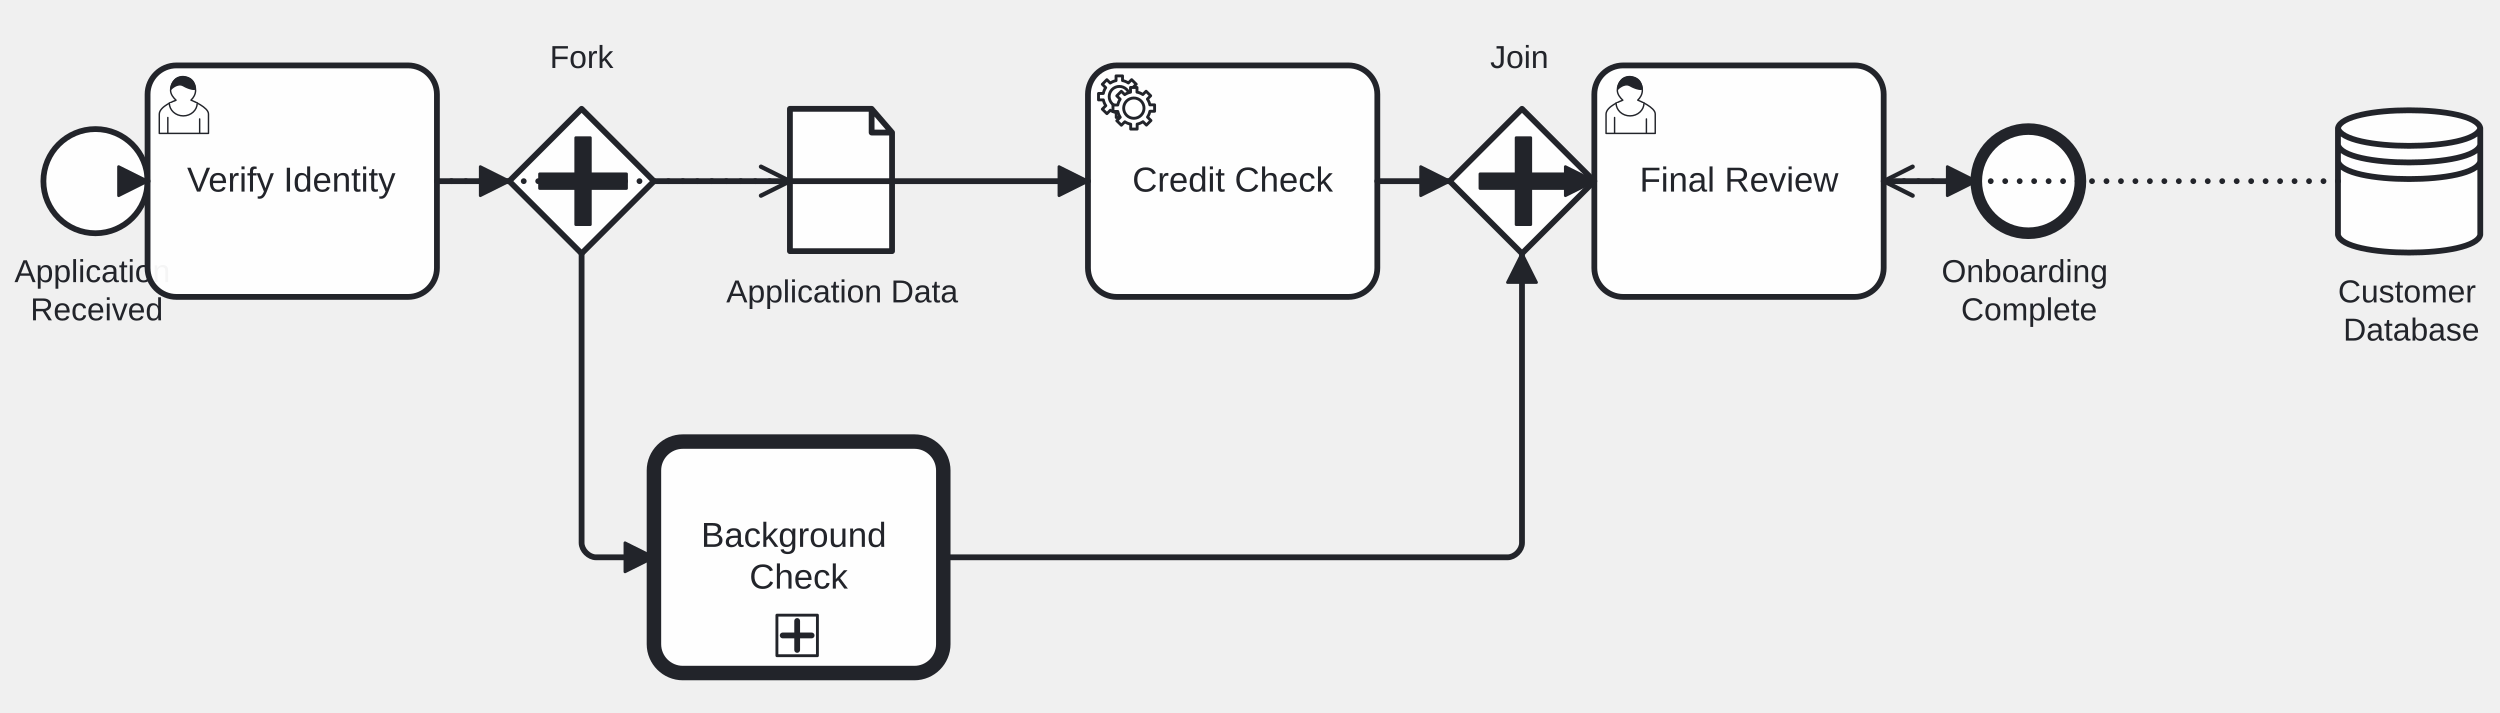
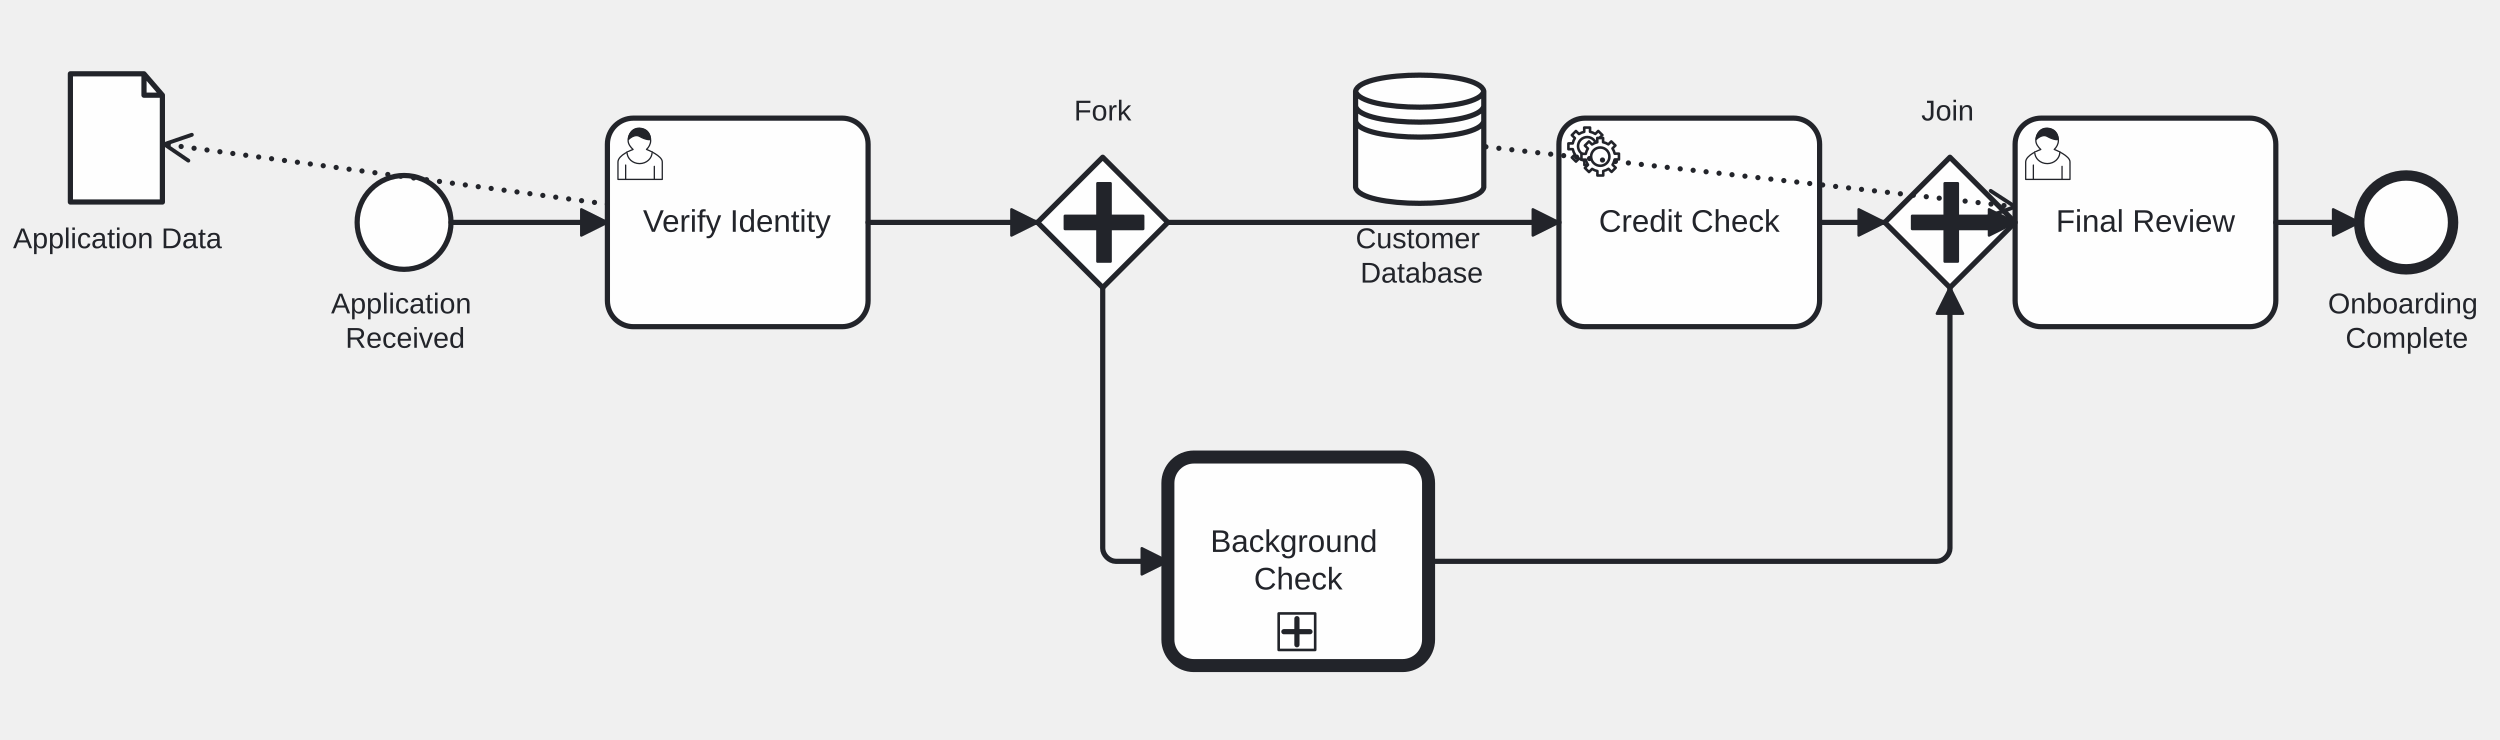
- <svg xmlns="http://www.w3.org/2000/svg" width="965" height="275" viewBox="67 46 864 229" version="1.1">
-   <g class="djs-group">
-     <g class="djs-element djs-shape" data-element-id="StartEvent_ApplicationReceived" style="display: block;" transform="translate(82, 82)">
+ <svg xmlns="http://www.w3.org/2000/svg" width="1038" height="307" viewBox="55 70 959 237" version="1.1">
+   <g class="djs-group">
+     <g class="djs-element djs-shape" data-element-id="StartEvent_ApplicationReceived" style="display: block;" transform="translate(192, 114)">
      <g class="djs-visual">
        <circle cx="18" cy="18" r="18" style="stroke-linecap: round; stroke-linejoin: round; stroke: hsl(225, 10%, 15%); stroke-width: 2px; fill: white; fill-opacity: 0.95;" />
      </g>
      <rect style="fill: none; stroke-opacity: 0; stroke: white; stroke-width: 15px;" class="djs-hit djs-hit-all" x="0" y="0" width="36" height="36" />
      <circle cx="18" cy="18" r="23" style="fill: none;" class="djs-outline" />
    </g>
  </g>
  <g class="djs-group">
-     <g class="djs-element djs-shape" data-element-id="StartEvent_ApplicationReceived_label" style="display: block;" transform="translate(72, 125)">
-       <g class="djs-visual">
-         <text style="font-family: Arial, sans-serif; font-size: 11px; font-weight: normal; fill: hsl(225, 10%, 15%);" lineHeight="1.2" class="djs-label">
-           <tspan x="0" y="9.9">Application </tspan>
-           <tspan x="5.506" y="23.1">Received</tspan>
-         </text>
-       </g>
-       <rect style="fill: none; stroke-opacity: 0; stroke: white; stroke-width: 15px;" class="djs-hit djs-hit-all" x="0" y="0" width="57" height="27" />
-       <rect x="-5" y="-5" rx="4" width="67" height="37" style="fill: none;" class="djs-outline" />
-     </g>
-   </g>
-   <g class="djs-group">
-     <g class="djs-element djs-shape" data-element-id="UserTask_VerifyIdentity" style="display: block;" transform="translate(118, 60)">
+     <g class="djs-element djs-shape" data-element-id="UserTask_VerifyIdentity" style="display: block;" transform="translate(288, 92)">
      <g class="djs-visual">
        <rect x="0" y="0" width="100" height="80" rx="10" ry="10" style="stroke-linecap: round; stroke-linejoin: round; stroke: hsl(225, 10%, 15%); stroke-width: 2px; fill: white; fill-opacity: 0.95;" />
        <text style="font-family: Arial, sans-serif; font-size: 12px; font-weight: normal; fill: hsl(225, 10%, 15%);" lineHeight="1.2" class="djs-label">
          <tspan x="13.652" y="43.6">Verify Identity</tspan>
        </text>
        <path style="fill: white; stroke-linecap: round; stroke-linejoin: round; stroke: hsl(225, 10%, 15%); stroke-width: 0.5px;" d="m 15,12 c 0.909,-0.845 1.594,-2.049 1.594,-3.385 0,-2.554 -1.805,-4.622 -4.357,-4.622 -2.552,0 -4.288,2.068 -4.288,4.622 0,1.348 0.974,2.562 1.896,3.405 -0.529,0.187 -5.669,2.097 -5.794,4.756 v 6.718 h 17 v -6.718 c 0,-2.298 -5.528,-4.595 -6.051,-4.776 zm -8,6 l 0,5.5 m 11,0 l 0,-5" />
        <path style="fill: white; stroke-linecap: round; stroke-linejoin: round; stroke: hsl(225, 10%, 15%); stroke-width: 0.5px;" d="m 15,12 m 2.162,1.009 c 0,2.447 -2.158,4.431 -4.821,4.431 -2.665,0 -4.822,-1.981 -4.822,-4.431 " />
        <path style="fill: hsl(225, 10%, 15%); stroke-linecap: round; stroke-linejoin: round; stroke: hsl(225, 10%, 15%); stroke-width: 0.5px;" d="m 15,12 m -6.9,-3.80 c 0,0 2.251,-2.358 4.274,-1.177 2.024,1.181 4.221,1.537 4.124,0.965 -0.098,-0.57 -0.117,-3.791 -4.191,-4.136 -3.575,0.001 -4.208,3.367 -4.207,4.348 z" />
      </g>
      <rect style="fill: none; stroke-opacity: 0; stroke: white; stroke-width: 15px;" class="djs-hit djs-hit-all" x="0" y="0" width="100" height="80" />
      <rect x="-5" y="-5" rx="14" width="110" height="90" style="fill: none;" class="djs-outline" />
    </g>
  </g>
  <g class="djs-group">
-     <g class="djs-element djs-shape" data-element-id="Gateway_Fork" style="display: block;" transform="translate(243, 75)">
+     <g class="djs-element djs-shape" data-element-id="Gateway_Fork" style="display: block;" transform="translate(453, 107)">
      <g class="djs-visual">
        <polygon style="stroke-linecap: round; stroke-linejoin: round; stroke: hsl(225, 10%, 15%); stroke-width: 2px; fill: white; fill-opacity: 0.95;" points="25,0 50,25 25,50 0,25" />
        <path style="fill: hsl(225, 10%, 15%); stroke-linecap: round; stroke-linejoin: round; stroke: hsl(225, 10%, 15%); stroke-width: 1px;" d="m 23,10 0,12.5 -12.5,0 0,5 12.5,0 0,12.5 5,0 0,-12.5 12.5,0 0,-5 -12.5,0 0,-12.5 -5,0 z" />
      </g>
      <rect style="fill: none; stroke-opacity: 0; stroke: white; stroke-width: 15px;" class="djs-hit djs-hit-all" x="0" y="0" width="50" height="50" />
      <rect style="transform-box: fill-box; transform: rotate(45deg); transform-origin: center; fill: none;" x="2" y="2" rx="4" width="46" height="46" class="djs-outline" />
    </g>
  </g>
  <g class="djs-group">
-     <g class="djs-element djs-shape" data-element-id="ServiceTask_CreditCheck" style="display: block;" transform="translate(443, 60)">
+     <g class="djs-element djs-shape" data-element-id="ServiceTask_CreditCheck" style="display: block;" transform="translate(653, 92)">
      <g class="djs-visual">
        <rect x="0" y="0" width="100" height="80" rx="10" ry="10" style="stroke-linecap: round; stroke-linejoin: round; stroke: hsl(225, 10%, 15%); stroke-width: 2px; fill: white; fill-opacity: 0.95;" />
        <text style="font-family: Arial, sans-serif; font-size: 12px; font-weight: normal; fill: hsl(225, 10%, 15%);" lineHeight="1.2" class="djs-label">
          <tspan x="15.326" y="43.6">Credit Check</tspan>
        </text>
        <circle cx="5" cy="5" r="5" style="stroke-linecap: round; stroke-linejoin: round; stroke: none; stroke-width: 2px; fill: white;" transform="translate(6, 6)" />
        <path style="fill: white; stroke-linecap: round; stroke-linejoin: round; stroke: hsl(225, 10%, 15%); stroke-width: 1px;" d="m 12,18 v -1.713 c 0.352,-0.07 0.704,-0.178 1.048,-0.321 0.344,-0.145 0.666,-0.321 0.966,-0.521 l 1.194,1.18 1.567,-1.577 -1.195,-1.18 c 0.403,-0.614 0.683,-1.299 0.825,-2.018 l 1.622,-0.01 v -2.22 l -1.637,0.01 c -0.073,-0.352 -0.178,-0.7 -0.324,-1.044 -0.145,-0.344 -0.321,-0.664 -0.523,-0.962 l 1.131,-1.136 -1.583,-1.563 -1.13,1.136 c -0.614,-0.401 -1.303,-0.681 -2.023,-0.822 l 0.009,-1.619 h -2.241 l 0.004,1.631 c -0.354,0.074 -0.705,0.18 -1.05,0.324 -0.344,0.144 -0.665,0.321 -0.964,0.52 l -1.17,-1.158 -1.567,1.579 1.168,1.157 c -0.403,0.613 -0.683,1.298 -0.825,2.017 l -1.659,0.003 v 2.222 l 1.672,-0.006 c 0.073,0.351 0.18,0.702 0.324,1.045 0.145,0.344 0.321,0.664 0.523,0.961 l -1.199,1.197 1.584,1.56 1.196,-1.193 c 0.614,0.403 1.303,0.682 2.023,0.823 l 7.19e-4,1.699 h 2.227 z m 0.221,-3.996 c -1.789,0.75 -3.858,-0.093 -4.61,-1.874 -0.752,-1.783 0.091,-3.846 1.88,-4.596 1.788,-0.749 3.857,0.093 4.609,1.874 0.752,1.782 -0.091,3.846 -1.88,4.596 z" />
        <circle cx="5" cy="5" r="5" style="stroke-linecap: round; stroke-linejoin: round; stroke: none; stroke-width: 2px; fill: white;" transform="translate(11, 10)" />
        <path style="fill: white; stroke-linecap: round; stroke-linejoin: round; stroke: hsl(225, 10%, 15%); stroke-width: 1px;" d="m 17,22 v -1.713 c 0.352,-0.07 0.704,-0.178 1.048,-0.321 0.344,-0.145 0.666,-0.321 0.966,-0.521 l 1.194,1.18 1.567,-1.577 -1.195,-1.18 c 0.403,-0.614 0.683,-1.299 0.825,-2.018 l 1.622,-0.01 v -2.22 l -1.637,0.01 c -0.073,-0.352 -0.178,-0.7 -0.324,-1.044 -0.145,-0.344 -0.321,-0.664 -0.523,-0.962 l 1.131,-1.136 -1.583,-1.563 -1.13,1.136 c -0.614,-0.401 -1.303,-0.681 -2.023,-0.822 l 0.009,-1.619 h -2.241 l 0.004,1.631 c -0.354,0.074 -0.705,0.18 -1.05,0.324 -0.344,0.144 -0.665,0.321 -0.964,0.52 l -1.17,-1.158 -1.567,1.579 1.168,1.157 c -0.403,0.613 -0.683,1.298 -0.825,2.017 l -1.659,0.003 v 2.222 l 1.672,-0.006 c 0.073,0.351 0.18,0.702 0.324,1.045 0.145,0.344 0.321,0.664 0.523,0.961 l -1.199,1.197 1.584,1.56 1.196,-1.193 c 0.614,0.403 1.303,0.682 2.023,0.823 l 7.19e-4,1.699 h 2.227 z m 0.221,-3.996 c -1.789,0.75 -3.858,-0.093 -4.61,-1.874 -0.752,-1.783 0.091,-3.846 1.88,-4.596 1.788,-0.749 3.857,0.093 4.609,1.874 0.752,1.782 -0.091,3.846 -1.88,4.596 z" />
      </g>
      <rect style="fill: none; stroke-opacity: 0; stroke: white; stroke-width: 15px;" class="djs-hit djs-hit-all" x="0" y="0" width="100" height="80" />
      <rect x="-5" y="-5" rx="14" width="110" height="90" style="fill: none;" class="djs-outline" />
    </g>
  </g>
  <g class="djs-group">
-     <g class="djs-element djs-shape" data-element-id="CallActivity_BackgroundCheck" style="display: block;" transform="translate(293, 190)">
+     <g class="djs-element djs-shape" data-element-id="CallActivity_BackgroundCheck" style="display: block;" transform="translate(503, 222)">
      <g class="djs-visual">
        <rect x="0" y="0" width="100" height="80" rx="10" ry="10" style="stroke-linecap: round; stroke-linejoin: round; stroke: hsl(225, 10%, 15%); stroke-width: 5px; fill: white; fill-opacity: 0.95;" />
        <text style="font-family: Arial, sans-serif; font-size: 12px; font-weight: normal; fill: hsl(225, 10%, 15%);" lineHeight="1.2" class="djs-label">
          <tspan x="16.316" y="36.4">Background </tspan>
          <tspan x="32.996" y="50.8">Check</tspan>
        </text>
        <rect x="0" y="0" width="14" height="14" rx="0" ry="0" style="stroke-linecap: round; stroke-linejoin: round; stroke: hsl(225, 10%, 15%); stroke-width: 1px; fill: white;" transform="translate(42.5, 60)" />
        <path style="fill: white; stroke-linecap: round; stroke-linejoin: round; stroke: hsl(225, 10%, 15%); stroke-width: 2px;" data-marker="sub-process" d="m42.5,60 m 7,2 l 0,10 m -5,-5 l 10,0" />
      </g>
      <rect style="fill: none; stroke-opacity: 0; stroke: white; stroke-width: 15px;" class="djs-hit djs-hit-all" x="0" y="0" width="100" height="80" />
      <rect x="-5" y="-5" rx="14" width="110" height="90" style="fill: none;" class="djs-outline" />
    </g>
  </g>
  <g class="djs-group">
-     <g class="djs-element djs-shape" data-element-id="Gateway_Join" style="display: block;" transform="translate(568, 75)">
+     <g class="djs-element djs-shape" data-element-id="Gateway_Join" style="display: block;" transform="translate(778, 107)">
      <g class="djs-visual">
        <polygon style="stroke-linecap: round; stroke-linejoin: round; stroke: hsl(225, 10%, 15%); stroke-width: 2px; fill: white; fill-opacity: 0.95;" points="25,0 50,25 25,50 0,25" />
        <path style="fill: hsl(225, 10%, 15%); stroke-linecap: round; stroke-linejoin: round; stroke: hsl(225, 10%, 15%); stroke-width: 1px;" d="m 23,10 0,12.5 -12.5,0 0,5 12.5,0 0,12.5 5,0 0,-12.5 12.5,0 0,-5 -12.5,0 0,-12.5 -5,0 z" />
      </g>
      <rect style="fill: none; stroke-opacity: 0; stroke: white; stroke-width: 15px;" class="djs-hit djs-hit-all" x="0" y="0" width="50" height="50" />
      <rect style="transform-box: fill-box; transform: rotate(45deg); transform-origin: center; fill: none;" x="2" y="2" rx="4" width="46" height="46" class="djs-outline" />
    </g>
  </g>
  <g class="djs-group">
-     <g class="djs-element djs-shape" data-element-id="UserTask_FinalReview" style="display: block;" transform="translate(618, 60)">
+     <g class="djs-element djs-shape" data-element-id="UserTask_FinalReview" style="display: block;" transform="translate(828, 92)">
      <g class="djs-visual">
        <rect x="0" y="0" width="100" height="80" rx="10" ry="10" style="stroke-linecap: round; stroke-linejoin: round; stroke: hsl(225, 10%, 15%); stroke-width: 2px; fill: white; fill-opacity: 0.95;" />
        <text style="font-family: Arial, sans-serif; font-size: 12px; font-weight: normal; fill: hsl(225, 10%, 15%);" lineHeight="1.2" class="djs-label">
          <tspan x="15.662" y="43.6">Final Review</tspan>
        </text>
        <path style="fill: white; stroke-linecap: round; stroke-linejoin: round; stroke: hsl(225, 10%, 15%); stroke-width: 0.5px;" d="m 15,12 c 0.909,-0.845 1.594,-2.049 1.594,-3.385 0,-2.554 -1.805,-4.622 -4.357,-4.622 -2.552,0 -4.288,2.068 -4.288,4.622 0,1.348 0.974,2.562 1.896,3.405 -0.529,0.187 -5.669,2.097 -5.794,4.756 v 6.718 h 17 v -6.718 c 0,-2.298 -5.528,-4.595 -6.051,-4.776 zm -8,6 l 0,5.5 m 11,0 l 0,-5" />
        <path style="fill: white; stroke-linecap: round; stroke-linejoin: round; stroke: hsl(225, 10%, 15%); stroke-width: 0.5px;" d="m 15,12 m 2.162,1.009 c 0,2.447 -2.158,4.431 -4.821,4.431 -2.665,0 -4.822,-1.981 -4.822,-4.431 " />
        <path style="fill: hsl(225, 10%, 15%); stroke-linecap: round; stroke-linejoin: round; stroke: hsl(225, 10%, 15%); stroke-width: 0.5px;" d="m 15,12 m -6.9,-3.80 c 0,0 2.251,-2.358 4.274,-1.177 2.024,1.181 4.221,1.537 4.124,0.965 -0.098,-0.57 -0.117,-3.791 -4.191,-4.136 -3.575,0.001 -4.208,3.367 -4.207,4.348 z" />
      </g>
      <rect style="fill: none; stroke-opacity: 0; stroke: white; stroke-width: 15px;" class="djs-hit djs-hit-all" x="0" y="0" width="100" height="80" />
      <rect x="-5" y="-5" rx="14" width="110" height="90" style="fill: none;" class="djs-outline" />
    </g>
  </g>
  <g class="djs-group">
-     <g class="djs-element djs-shape" data-element-id="EndEvent_OnboardingComplete" style="display: block;" transform="translate(750, 82)">
+     <g class="djs-element djs-shape" data-element-id="EndEvent_OnboardingComplete" style="display: block;" transform="translate(960, 114)">
      <g class="djs-visual">
        <circle cx="18" cy="18" r="18" style="stroke-linecap: round; stroke-linejoin: round; stroke: hsl(225, 10%, 15%); stroke-width: 4px; fill: white; fill-opacity: 0.95;" />
      </g>
      <rect style="fill: none; stroke-opacity: 0; stroke: white; stroke-width: 15px;" class="djs-hit djs-hit-all" x="0" y="0" width="36" height="36" />
      <circle cx="18" cy="18" r="24" style="fill: none;" class="djs-outline" />
    </g>
  </g>
  <g class="djs-group">
-     <g class="djs-element djs-shape" data-element-id="DataObject_ApplicationData" style="display: block;" transform="translate(340, 75)">
+     <g class="djs-element djs-shape" data-element-id="DataObject_ApplicationData" style="display: block;" transform="translate(82, 75)">
      <g class="djs-visual">
        <path style="fill: white; stroke-linecap: round; stroke-linejoin: round; stroke: hsl(225, 10%, 15%); stroke-width: 2px; fill-opacity: 0.95;" d="m 0,0 28.235,0 7.059,8.197 0,40.984 -35.294,0 0,-49.18 28.235,0 0,8.197 7.059,0" />
      </g>
      <rect style="fill: none; stroke-opacity: 0; stroke: white; stroke-width: 15px;" class="djs-hit djs-hit-all" x="0" y="0" width="36" height="50" />
      <path d="M44.765 11.326L36.989 2.641C36.045 1.586 34.565 0.989 33.19 0.989H5.987C3.227 0.989 0.99 3.349 0.99 6.26V55.023C0.99 57.935 3.227 60.295 5.987 60.295H40.966C43.726 60.295 45.963 57.935 45.963 55.023V14.946C45.963 13.6 45.641 12.305 44.765 11.326Z" style="stroke-width: 2px; fill: none;" transform="translate(-6, -6)" class="djs-outline" />
    </g>
  </g>
  <g class="djs-group">
-     <g class="djs-element djs-shape" data-element-id="DataStore_CustomerDatabase" style="display: block;" transform="translate(875, 75)">
+     <g class="djs-element djs-shape" data-element-id="DataStore_CustomerDatabase" style="display: block;" transform="translate(575, 75)">
      <g class="djs-visual">
        <path style="fill: white; stroke-linecap: round; stroke-linejoin: round; stroke: hsl(225, 10%, 15%); stroke-width: 2px; fill-opacity: 0.95;" d="m  0,6.65 l  0,36.885 c  1.639,8.197 47.541,8.197  49.18,0 l  0,-36.885 c -1.639,-8.197 -47.541,-8.197 -49.18,0c  1.639,8.197 47.541,8.197  49.18,0 m  -49.18,5.738c  1.639,8.197 47.541,8.197 49.18,0m  -49.18,5.738c  1.639,8.197 47.541,8.197  49.18,0" />
      </g>
      <rect style="fill: none; stroke-opacity: 0; stroke: white; stroke-width: 15px;" class="djs-hit djs-hit-all" x="0" y="0" width="50" height="50" />
      <path d="M1.038 48.135C1.038 49.351 1.073 50.758 1.383 52.064C1.699 53.394 2.324 54.715 3.564 55.643C6.025 57.484 10.116 58.769 14.821 59.607C19.577 60.454 25.139 60.874 30.683 60.874C36.228 60.874 41.789 60.454 46.545 59.607C51.25 58.769 55.341 57.484 57.803 55.643C59.042 54.716 59.667 53.394 59.983 52.064C60.294 50.758 60.328 49.351 60.328 48.134V13.841C60.328 12.625 60.294 11.218 59.983 9.912C59.667 8.582 59.042 7.26 57.803 6.333C55.341 4.492 51.25 3.207 46.545 2.369C41.789 1.522 36.228 1.102 30.683 1.102C25.139 1.102 19.577 1.522 14.821 2.369C10.116 3.207 6.025 4.492 3.564 6.333C2.324 7.26 1.7 8.582 1.383 9.912C1.073 11.218 1.038 12.625 1.038 13.841V48.135Z" style="stroke-width: 2px; fill: none;" transform="translate(-6, -6)" class="djs-outline" />
    </g>
  </g>
  <g class="djs-group">
    <g class="djs-element djs-connection" data-element-id="Flow_ApplicationReceived_to_VerifyIdentity" style="display: block;">
      <g class="djs-visual">
        <defs>
-           <marker id="marker-ctpy2ppykstevfo5rqdykanva" viewBox="0 0 20 20" refX="11" refY="10" markerWidth="10" markerHeight="10" orient="auto">
-             <path d="M 1 5 L 11 10 L 1 15 Z" style="stroke-linecap: round; stroke-linejoin: round; stroke: hsl(225, 10%, 15%); stroke-width: 1px; fill: hsl(225, 10%, 15%);" />
-           </marker>
-         </defs>
-         <path style="fill: none; stroke-linecap: round; stroke-linejoin: round; stroke: hsl(225, 10%, 15%); stroke-width: 2px; marker-end: url(#marker-ctpy2ppykstevfo5rqdykanva);" data-corner-radius="5" d="M118,100L118,100" />
-       </g>
-       <path d="M118,100L118,100" style="fill: none; stroke-opacity: 0; stroke: white; stroke-width: 15px;" class="djs-hit djs-hit-stroke" />
-       <rect x="113" y="95" rx="4" width="10" height="10" style="fill: none;" class="djs-outline" />
+           <marker id="marker-4dq5m1p99j216v7c2ktzq5l8x" viewBox="0 0 20 20" refX="11" refY="10" markerWidth="10" markerHeight="10" orient="auto">
+             <path d="M 1 5 L 11 10 L 1 15 Z" style="stroke-linecap: round; stroke-linejoin: round; stroke: hsl(225, 10%, 15%); stroke-width: 1px; fill: hsl(225, 10%, 15%);" />
+           </marker>
+         </defs>
+         <path style="fill: none; stroke-linecap: round; stroke-linejoin: round; stroke: hsl(225, 10%, 15%); stroke-width: 2px; marker-end: url(#marker-4dq5m1p99j216v7c2ktzq5l8x);" data-corner-radius="5" d="M228,132L288,132" />
+       </g>
+       <path d="M228,132L288,132" style="fill: none; stroke-opacity: 0; stroke: white; stroke-width: 15px;" class="djs-hit djs-hit-stroke" />
+       <rect x="223" y="127" rx="4" width="70" height="10" style="fill: none;" class="djs-outline" />
    </g>
  </g>
  <g class="djs-group">
    <g class="djs-element djs-connection" data-element-id="Flow_VerifyIdentity_to_Fork" style="display: block;">
      <g class="djs-visual">
        <defs>
-           <marker id="marker-64bq0s90c8sz1gssb78odj4ix" viewBox="0 0 20 20" refX="11" refY="10" markerWidth="10" markerHeight="10" orient="auto">
-             <path d="M 1 5 L 11 10 L 1 15 Z" style="stroke-linecap: round; stroke-linejoin: round; stroke: hsl(225, 10%, 15%); stroke-width: 1px; fill: hsl(225, 10%, 15%);" />
-           </marker>
-         </defs>
-         <path style="fill: none; stroke-linecap: round; stroke-linejoin: round; stroke: hsl(225, 10%, 15%); stroke-width: 2px; marker-end: url(#marker-64bq0s90c8sz1gssb78odj4ix);" data-corner-radius="5" d="M218,100L243,100" />
-       </g>
-       <path d="M218,100L243,100" style="fill: none; stroke-opacity: 0; stroke: white; stroke-width: 15px;" class="djs-hit djs-hit-stroke" />
-       <rect x="213" y="95" rx="4" width="35" height="10" style="fill: none;" class="djs-outline" />
+           <marker id="marker-d93c6kqffiuheu9xn6lb00zea" viewBox="0 0 20 20" refX="11" refY="10" markerWidth="10" markerHeight="10" orient="auto">
+             <path d="M 1 5 L 11 10 L 1 15 Z" style="stroke-linecap: round; stroke-linejoin: round; stroke: hsl(225, 10%, 15%); stroke-width: 1px; fill: hsl(225, 10%, 15%);" />
+           </marker>
+         </defs>
+         <path style="fill: none; stroke-linecap: round; stroke-linejoin: round; stroke: hsl(225, 10%, 15%); stroke-width: 2px; marker-end: url(#marker-d93c6kqffiuheu9xn6lb00zea);" data-corner-radius="5" d="M388,132L453,132" />
+       </g>
+       <path d="M388,132L453,132" style="fill: none; stroke-opacity: 0; stroke: white; stroke-width: 15px;" class="djs-hit djs-hit-stroke" />
+       <rect x="383" y="127" rx="4" width="75" height="10" style="fill: none;" class="djs-outline" />
+     </g>
+   </g>
+   <g class="djs-group">
+     <g class="djs-element djs-shape" data-element-id="StartEvent_ApplicationReceived_label" style="display: block;" transform="translate(182, 157)">
+       <g class="djs-visual">
+         <text style="font-family: Arial, sans-serif; font-size: 11px; font-weight: normal; fill: hsl(225, 10%, 15%);" lineHeight="1.2" class="djs-label">
+           <tspan x="0" y="9.9">Application </tspan>
+           <tspan x="5.506" y="23.1">Received</tspan>
+         </text>
+       </g>
+       <rect style="fill: none; stroke-opacity: 0; stroke: white; stroke-width: 15px;" class="djs-hit djs-hit-all" x="0" y="0" width="57" height="27" />
+       <rect x="-5" y="-5" rx="4" width="67" height="37" style="fill: none;" class="djs-outline" />
    </g>
  </g>
  <g class="djs-group">
    <g class="djs-element djs-connection" data-element-id="Flow_Fork_to_CreditCheck" style="display: block;">
      <g class="djs-visual">
        <defs>
-           <marker id="marker-5nzxs35mgctkotqswaitlv24e" viewBox="0 0 20 20" refX="11" refY="10" markerWidth="10" markerHeight="10" orient="auto">
-             <path d="M 1 5 L 11 10 L 1 15 Z" style="stroke-linecap: round; stroke-linejoin: round; stroke: hsl(225, 10%, 15%); stroke-width: 1px; fill: hsl(225, 10%, 15%);" />
-           </marker>
-         </defs>
-         <path style="fill: none; stroke-linecap: round; stroke-linejoin: round; stroke: hsl(225, 10%, 15%); stroke-width: 2px; marker-end: url(#marker-5nzxs35mgctkotqswaitlv24e);" data-corner-radius="5" d="M293,100L443,100" />
-       </g>
-       <path d="M293,100L443,100" style="fill: none; stroke-opacity: 0; stroke: white; stroke-width: 15px;" class="djs-hit djs-hit-stroke" />
-       <rect x="288" y="95" rx="4" width="160" height="10" style="fill: none;" class="djs-outline" />
+           <marker id="marker-9s8sd2b6k6uwrk7ploxas5f1b" viewBox="0 0 20 20" refX="11" refY="10" markerWidth="10" markerHeight="10" orient="auto">
+             <path d="M 1 5 L 11 10 L 1 15 Z" style="stroke-linecap: round; stroke-linejoin: round; stroke: hsl(225, 10%, 15%); stroke-width: 1px; fill: hsl(225, 10%, 15%);" />
+           </marker>
+         </defs>
+         <path style="fill: none; stroke-linecap: round; stroke-linejoin: round; stroke: hsl(225, 10%, 15%); stroke-width: 2px; marker-end: url(#marker-9s8sd2b6k6uwrk7ploxas5f1b);" data-corner-radius="5" d="M503,132L653,132" />
+       </g>
+       <path d="M503,132L653,132" style="fill: none; stroke-opacity: 0; stroke: white; stroke-width: 15px;" class="djs-hit djs-hit-stroke" />
+       <rect x="498" y="127" rx="4" width="160" height="10" style="fill: none;" class="djs-outline" />
    </g>
  </g>
  <g class="djs-group">
    <g class="djs-element djs-connection" data-element-id="Flow_Fork_to_BackgroundCheck" style="display: block;">
      <g class="djs-visual">
        <defs>
-           <marker id="marker-22g8v7k7v3pk8qg6cupoeda9c" viewBox="0 0 20 20" refX="11" refY="10" markerWidth="10" markerHeight="10" orient="auto">
-             <path d="M 1 5 L 11 10 L 1 15 Z" style="stroke-linecap: round; stroke-linejoin: round; stroke: hsl(225, 10%, 15%); stroke-width: 1px; fill: hsl(225, 10%, 15%);" />
-           </marker>
-         </defs>
-         <path style="fill: none; stroke-linecap: round; stroke-linejoin: round; stroke: hsl(225, 10%, 15%); stroke-width: 2px; marker-end: url(#marker-22g8v7k7v3pk8qg6cupoeda9c);" data-corner-radius="5" d="M268,125L268,225C268,227.5,270.5,230,273,230L293,230" />
-       </g>
-       <path d="M268,125L268,230L293,230" style="fill: none; stroke-opacity: 0; stroke: white; stroke-width: 15px;" class="djs-hit djs-hit-stroke" />
-       <rect x="263" y="120" rx="4" width="35" height="115" style="fill: none;" class="djs-outline" />
-     </g>
-   </g>
-   <g class="djs-group">
-     <g class="djs-element djs-shape" data-element-id="Gateway_Fork_label" style="display: block;" transform="translate(257, 51)">
+           <marker id="marker-7krnjo48a332232g4h6qulaba" viewBox="0 0 20 20" refX="11" refY="10" markerWidth="10" markerHeight="10" orient="auto">
+             <path d="M 1 5 L 11 10 L 1 15 Z" style="stroke-linecap: round; stroke-linejoin: round; stroke: hsl(225, 10%, 15%); stroke-width: 1px; fill: hsl(225, 10%, 15%);" />
+           </marker>
+         </defs>
+         <path style="fill: none; stroke-linecap: round; stroke-linejoin: round; stroke: hsl(225, 10%, 15%); stroke-width: 2px; marker-end: url(#marker-7krnjo48a332232g4h6qulaba);" data-corner-radius="5" d="M478,157L478,257C478,259.5,480.5,262,483,262L503,262" />
+       </g>
+       <path d="M478,157L478,262L503,262" style="fill: none; stroke-opacity: 0; stroke: white; stroke-width: 15px;" class="djs-hit djs-hit-stroke" />
+       <rect x="473" y="152" rx="4" width="35" height="115" style="fill: none;" class="djs-outline" />
+     </g>
+   </g>
+   <g class="djs-group">
+     <g class="djs-element djs-shape" data-element-id="Gateway_Fork_label" style="display: block;" transform="translate(467, 83)">
      <g class="djs-visual">
        <text style="font-family: Arial, sans-serif; font-size: 11px; font-weight: normal; fill: hsl(225, 10%, 15%);" lineHeight="1.2" class="djs-label">
          <tspan x="0" y="9.9">Fork</tspan>
        </text>
      </g>
      <rect style="fill: none; stroke-opacity: 0; stroke: white; stroke-width: 15px;" class="djs-hit djs-hit-all" x="0" y="0" width="22" height="14" />
      <rect x="-5" y="-5" rx="4" width="32" height="24" style="fill: none;" class="djs-outline" />
    </g>
  </g>
  <g class="djs-group">
    <g class="djs-element djs-connection" data-element-id="Flow_CreditCheck_to_Join" style="display: block;">
      <g class="djs-visual">
        <defs>
-           <marker id="marker-30mncx7c7ptzjeyc47jekv20t" viewBox="0 0 20 20" refX="11" refY="10" markerWidth="10" markerHeight="10" orient="auto">
-             <path d="M 1 5 L 11 10 L 1 15 Z" style="stroke-linecap: round; stroke-linejoin: round; stroke: hsl(225, 10%, 15%); stroke-width: 1px; fill: hsl(225, 10%, 15%);" />
-           </marker>
-         </defs>
-         <path style="fill: none; stroke-linecap: round; stroke-linejoin: round; stroke: hsl(225, 10%, 15%); stroke-width: 2px; marker-end: url(#marker-30mncx7c7ptzjeyc47jekv20t);" data-corner-radius="5" d="M543,100L568,100" />
-       </g>
-       <path d="M543,100L568,100" style="fill: none; stroke-opacity: 0; stroke: white; stroke-width: 15px;" class="djs-hit djs-hit-stroke" />
-       <rect x="538" y="95" rx="4" width="35" height="10" style="fill: none;" class="djs-outline" />
+           <marker id="marker-2oonw18xo5suk1xnygdqaxdcr" viewBox="0 0 20 20" refX="11" refY="10" markerWidth="10" markerHeight="10" orient="auto">
+             <path d="M 1 5 L 11 10 L 1 15 Z" style="stroke-linecap: round; stroke-linejoin: round; stroke: hsl(225, 10%, 15%); stroke-width: 1px; fill: hsl(225, 10%, 15%);" />
+           </marker>
+         </defs>
+         <path style="fill: none; stroke-linecap: round; stroke-linejoin: round; stroke: hsl(225, 10%, 15%); stroke-width: 2px; marker-end: url(#marker-2oonw18xo5suk1xnygdqaxdcr);" data-corner-radius="5" d="M753,132L778,132" />
+       </g>
+       <path d="M753,132L778,132" style="fill: none; stroke-opacity: 0; stroke: white; stroke-width: 15px;" class="djs-hit djs-hit-stroke" />
+       <rect x="748" y="127" rx="4" width="35" height="10" style="fill: none;" class="djs-outline" />
    </g>
  </g>
  <g class="djs-group">
    <g class="djs-element djs-connection" data-element-id="Flow_BackgroundCheck_to_Join" style="display: block;">
      <g class="djs-visual">
        <defs>
-           <marker id="marker-41ty3yarvbf7bvdue5xh32nky" viewBox="0 0 20 20" refX="11" refY="10" markerWidth="10" markerHeight="10" orient="auto">
-             <path d="M 1 5 L 11 10 L 1 15 Z" style="stroke-linecap: round; stroke-linejoin: round; stroke: hsl(225, 10%, 15%); stroke-width: 1px; fill: hsl(225, 10%, 15%);" />
-           </marker>
-         </defs>
-         <path style="fill: none; stroke-linecap: round; stroke-linejoin: round; stroke: hsl(225, 10%, 15%); stroke-width: 2px; marker-end: url(#marker-41ty3yarvbf7bvdue5xh32nky);" data-corner-radius="5" d="M393,230L588,230C590.5,230,593,227.5,593,225L593,125" />
-       </g>
-       <path d="M393,230L593,230L593,125" style="fill: none; stroke-opacity: 0; stroke: white; stroke-width: 15px;" class="djs-hit djs-hit-stroke" />
-       <rect x="388" y="120" rx="4" width="210" height="115" style="fill: none;" class="djs-outline" />
-     </g>
-   </g>
-   <g class="djs-group">
-     <g class="djs-element djs-shape" data-element-id="Gateway_Join_label" style="display: block;" transform="translate(582, 51)">
+           <marker id="marker-002sby7yoa9opbjaxoj1a9cj0" viewBox="0 0 20 20" refX="11" refY="10" markerWidth="10" markerHeight="10" orient="auto">
+             <path d="M 1 5 L 11 10 L 1 15 Z" style="stroke-linecap: round; stroke-linejoin: round; stroke: hsl(225, 10%, 15%); stroke-width: 1px; fill: hsl(225, 10%, 15%);" />
+           </marker>
+         </defs>
+         <path style="fill: none; stroke-linecap: round; stroke-linejoin: round; stroke: hsl(225, 10%, 15%); stroke-width: 2px; marker-end: url(#marker-002sby7yoa9opbjaxoj1a9cj0);" data-corner-radius="5" d="M603,262L798,262C800.5,262,803,259.5,803,257L803,157" />
+       </g>
+       <path d="M603,262L803,262L803,157" style="fill: none; stroke-opacity: 0; stroke: white; stroke-width: 15px;" class="djs-hit djs-hit-stroke" />
+       <rect x="598" y="152" rx="4" width="210" height="115" style="fill: none;" class="djs-outline" />
+     </g>
+   </g>
+   <g class="djs-group">
+     <g class="djs-element djs-shape" data-element-id="Gateway_Join_label" style="display: block;" transform="translate(792, 83)">
      <g class="djs-visual">
        <text style="font-family: Arial, sans-serif; font-size: 11px; font-weight: normal; fill: hsl(225, 10%, 15%);" lineHeight="1.2" class="djs-label">
          <tspan x="0" y="9.9">Join</tspan>
        </text>
      </g>
      <rect style="fill: none; stroke-opacity: 0; stroke: white; stroke-width: 15px;" class="djs-hit djs-hit-all" x="0" y="0" width="21" height="14" />
      <rect x="-5" y="-5" rx="4" width="31" height="24" style="fill: none;" class="djs-outline" />
    </g>
  </g>
  <g class="djs-group">
    <g class="djs-element djs-connection" data-element-id="Flow_Join_to_FinalReview" style="display: block;">
      <g class="djs-visual">
        <defs>
-           <marker id="marker-d22u0dvcviyy4hgia6g020ti0" viewBox="0 0 20 20" refX="11" refY="10" markerWidth="10" markerHeight="10" orient="auto">
-             <path d="M 1 5 L 11 10 L 1 15 Z" style="stroke-linecap: round; stroke-linejoin: round; stroke: hsl(225, 10%, 15%); stroke-width: 1px; fill: hsl(225, 10%, 15%);" />
-           </marker>
-         </defs>
-         <path style="fill: none; stroke-linecap: round; stroke-linejoin: round; stroke: hsl(225, 10%, 15%); stroke-width: 2px; marker-end: url(#marker-d22u0dvcviyy4hgia6g020ti0);" data-corner-radius="5" d="M618,100L618,100" />
-       </g>
-       <path d="M618,100L618,100" style="fill: none; stroke-opacity: 0; stroke: white; stroke-width: 15px;" class="djs-hit djs-hit-stroke" />
-       <rect x="613" y="95" rx="4" width="10" height="10" style="fill: none;" class="djs-outline" />
-     </g>
-   </g>
-   <g class="djs-group">
-     <g class="djs-element djs-shape" data-element-id="EndEvent_OnboardingComplete_label" style="display: block;" transform="translate(738, 125)">
+           <marker id="marker-7rkcpdw86e1c53wsrajetoch4" viewBox="0 0 20 20" refX="11" refY="10" markerWidth="10" markerHeight="10" orient="auto">
+             <path d="M 1 5 L 11 10 L 1 15 Z" style="stroke-linecap: round; stroke-linejoin: round; stroke: hsl(225, 10%, 15%); stroke-width: 1px; fill: hsl(225, 10%, 15%);" />
+           </marker>
+         </defs>
+         <path style="fill: none; stroke-linecap: round; stroke-linejoin: round; stroke: hsl(225, 10%, 15%); stroke-width: 2px; marker-end: url(#marker-7rkcpdw86e1c53wsrajetoch4);" data-corner-radius="5" d="M828,132L828,132" />
+       </g>
+       <path d="M828,132L828,132" style="fill: none; stroke-opacity: 0; stroke: white; stroke-width: 15px;" class="djs-hit djs-hit-stroke" />
+       <rect x="823" y="127" rx="4" width="10" height="10" style="fill: none;" class="djs-outline" />
+     </g>
+   </g>
+   <g class="djs-group">
+     <g class="djs-element djs-shape" data-element-id="EndEvent_OnboardingComplete_label" style="display: block;" transform="translate(948, 157)">
      <g class="djs-visual">
        <text style="font-family: Arial, sans-serif; font-size: 11px; font-weight: normal; fill: hsl(225, 10%, 15%);" lineHeight="1.2" class="djs-label">
          <tspan x="0" y="9.9">Onboarding </tspan>
          <tspan x="6.732" y="23.1">Complete</tspan>
        </text>
      </g>
      <rect style="fill: none; stroke-opacity: 0; stroke: white; stroke-width: 15px;" class="djs-hit djs-hit-all" x="0" y="0" width="61" height="27" />
      <rect x="-5" y="-5" rx="4" width="71" height="37" style="fill: none;" class="djs-outline" />
    </g>
  </g>
  <g class="djs-group">
    <g class="djs-element djs-connection" data-element-id="Flow_FinalReview_to_OnboardingComplete" style="display: block;">
      <g class="djs-visual">
        <defs>
-           <marker id="marker-9y0bbfqw4jf9pgrdni87zjig9" viewBox="0 0 20 20" refX="11" refY="10" markerWidth="10" markerHeight="10" orient="auto">
-             <path d="M 1 5 L 11 10 L 1 15 Z" style="stroke-linecap: round; stroke-linejoin: round; stroke: hsl(225, 10%, 15%); stroke-width: 1px; fill: hsl(225, 10%, 15%);" />
-           </marker>
-         </defs>
-         <path style="fill: none; stroke-linecap: round; stroke-linejoin: round; stroke: hsl(225, 10%, 15%); stroke-width: 2px; marker-end: url(#marker-9y0bbfqw4jf9pgrdni87zjig9);" data-corner-radius="5" d="M718,100L750,100" />
-       </g>
-       <path d="M718,100L750,100" style="fill: none; stroke-opacity: 0; stroke: white; stroke-width: 15px;" class="djs-hit djs-hit-stroke" />
-       <rect x="713" y="95" rx="4" width="42" height="10" style="fill: none;" class="djs-outline" />
-     </g>
-   </g>
-   <g class="djs-group">
-     <g class="djs-element djs-shape" data-element-id="DataObject_ApplicationData_label" style="display: block;" transform="translate(318, 132)">
+           <marker id="marker-268xkl5vakzvf9jciskymy5t1" viewBox="0 0 20 20" refX="11" refY="10" markerWidth="10" markerHeight="10" orient="auto">
+             <path d="M 1 5 L 11 10 L 1 15 Z" style="stroke-linecap: round; stroke-linejoin: round; stroke: hsl(225, 10%, 15%); stroke-width: 1px; fill: hsl(225, 10%, 15%);" />
+           </marker>
+         </defs>
+         <path style="fill: none; stroke-linecap: round; stroke-linejoin: round; stroke: hsl(225, 10%, 15%); stroke-width: 2px; marker-end: url(#marker-268xkl5vakzvf9jciskymy5t1);" data-corner-radius="5" d="M928,132L960,132" />
+       </g>
+       <path d="M928,132L960,132" style="fill: none; stroke-opacity: 0; stroke: white; stroke-width: 15px;" class="djs-hit djs-hit-stroke" />
+       <rect x="923" y="127" rx="4" width="42" height="10" style="fill: none;" class="djs-outline" />
+     </g>
+   </g>
+   <g class="djs-group">
+     <g class="djs-element djs-shape" data-element-id="DataObject_ApplicationData_label" style="display: block;" transform="translate(60, 132)">
      <g class="djs-visual">
        <text style="font-family: Arial, sans-serif; font-size: 11px; font-weight: normal; fill: hsl(225, 10%, 15%);" lineHeight="1.2" class="djs-label">
          <tspan x="0" y="9.9">Application Data</tspan>
        </text>
      </g>
      <rect style="fill: none; stroke-opacity: 0; stroke: white; stroke-width: 15px;" class="djs-hit djs-hit-all" x="0" y="0" width="81" height="14" />
      <rect x="-5" y="-5" rx="4" width="91" height="24" style="fill: none;" class="djs-outline" />
    </g>
  </g>
  <g class="djs-group">
-     <g class="djs-element djs-shape" data-element-id="DataStore_CustomerDatabase_label" style="display: block;" transform="translate(875, 132)">
+     <g class="djs-element djs-shape" data-element-id="DataStore_CustomerDatabase_label" style="display: block;" transform="translate(575, 132)">
      <g class="djs-visual">
        <text style="font-family: Arial, sans-serif; font-size: 11px; font-weight: normal; fill: hsl(225, 10%, 15%);" lineHeight="1.2" class="djs-label">
          <tspan x="0" y="9.9">Customer </tspan>
          <tspan x="1.826" y="23.1">Database</tspan>
        </text>
      </g>
      <rect style="fill: none; stroke-opacity: 0; stroke: white; stroke-width: 15px;" class="djs-hit djs-hit-all" x="0" y="0" width="51" height="27" />
      <rect x="-5" y="-5" rx="4" width="61" height="37" style="fill: none;" class="djs-outline" />
    </g>
  </g>
  <g class="djs-group">
-     <g class="djs-element djs-connection" data-element-id="DataOutputAssociation_0y9snts" style="display: block;">
-       <g class="djs-visual">
-         <defs>
-           <marker id="marker-5fohbnoq98qzn5bkt428clznx" viewBox="0 0 20 20" refX="11" refY="10" markerWidth="10" markerHeight="10" orient="auto">
+     <g class="djs-element djs-connection" data-element-id="DataOutputAssociation_0x5zqmx" style="display: block;">
+       <g class="djs-visual">
+         <defs>
+           <marker id="marker-2conl3jzikm78sy0913c0ord1" viewBox="0 0 20 20" refX="11" refY="10" markerWidth="10" markerHeight="10" orient="auto">
            <path d="M 1 5 L 11 10 L 1 15" style="fill: none; stroke-linecap: round; stroke-linejoin: round; stroke: hsl(225, 10%, 15%); stroke-width: 1.5px; stroke-dasharray: 10000,1;" />
          </marker>
        </defs>
-         <path style="fill: none; stroke-linecap: round; stroke-linejoin: round; stroke: hsl(225, 10%, 15%); stroke-width: 2px; marker-end: url(#marker-5fohbnoq98qzn5bkt428clznx); stroke-dasharray: 0, 5;" data-corner-radius="5" d="M218,100L340,100" />
-       </g>
-       <path d="M218,100L340,100" style="fill: none; stroke-opacity: 0; stroke: white; stroke-width: 15px;" class="djs-hit djs-hit-stroke" />
-       <rect x="213" y="95" rx="4" width="132" height="10" style="fill: none;" class="djs-outline" />
-     </g>
-   </g>
-   <g class="djs-group">
-     <g class="djs-element djs-connection" data-element-id="DataInputAssociation_1emwzlo" style="display: block;">
-       <g class="djs-visual">
-         <defs>
-           <marker id="marker-5el9j0concge4qaff8im52u7h" viewBox="0 0 20 20" refX="11" refY="10" markerWidth="10" markerHeight="10" orient="auto">
+         <path style="fill: none; stroke-linecap: round; stroke-linejoin: round; stroke: hsl(225, 10%, 15%); stroke-width: 2px; marker-end: url(#marker-2conl3jzikm78sy0913c0ord1); stroke-dasharray: 0, 5;" data-corner-radius="5" d="M288,125L118,102" />
+       </g>
+       <path d="M288,125L118,102" style="fill: none; stroke-opacity: 0; stroke: white; stroke-width: 15px;" class="djs-hit djs-hit-stroke" />
+       <rect x="113" y="97" rx="4" width="180" height="33" style="fill: none;" class="djs-outline" />
+     </g>
+   </g>
+   <g class="djs-group">
+     <g class="djs-element djs-connection" data-element-id="DataInputAssociation_1q5pa5g" style="display: block;">
+       <g class="djs-visual">
+         <defs>
+           <marker id="marker-66j3546tr1xs4jz71v3tf2taf" viewBox="0 0 20 20" refX="11" refY="10" markerWidth="10" markerHeight="10" orient="auto">
            <path d="M 1 5 L 11 10 L 1 15" style="fill: none; stroke-linecap: round; stroke-linejoin: round; stroke: hsl(225, 10%, 15%); stroke-width: 1.5px; stroke-dasharray: 10000,1;" />
          </marker>
        </defs>
-         <path style="fill: none; stroke-linecap: round; stroke-linejoin: round; stroke: hsl(225, 10%, 15%); stroke-width: 2px; marker-end: url(#marker-5el9j0concge4qaff8im52u7h); stroke-dasharray: 0, 5;" data-corner-radius="5" d="M875,100L718,100" />
-       </g>
-       <path d="M875,100L718,100" style="fill: none; stroke-opacity: 0; stroke: white; stroke-width: 15px;" class="djs-hit djs-hit-stroke" />
-       <rect x="713" y="95" rx="4" width="167" height="10" style="fill: none;" class="djs-outline" />
+         <path style="fill: none; stroke-linecap: round; stroke-linejoin: round; stroke: hsl(225, 10%, 15%); stroke-width: 2px; marker-end: url(#marker-66j3546tr1xs4jz71v3tf2taf); stroke-dasharray: 0, 5;" data-corner-radius="5" d="M625,103L828,126" />
+       </g>
+       <path d="M625,103L828,126" style="fill: none; stroke-opacity: 0; stroke: white; stroke-width: 15px;" class="djs-hit djs-hit-stroke" />
+       <rect x="620" y="98" rx="4" width="213" height="33" style="fill: none;" class="djs-outline" />
    </g>
  </g>
</svg>
